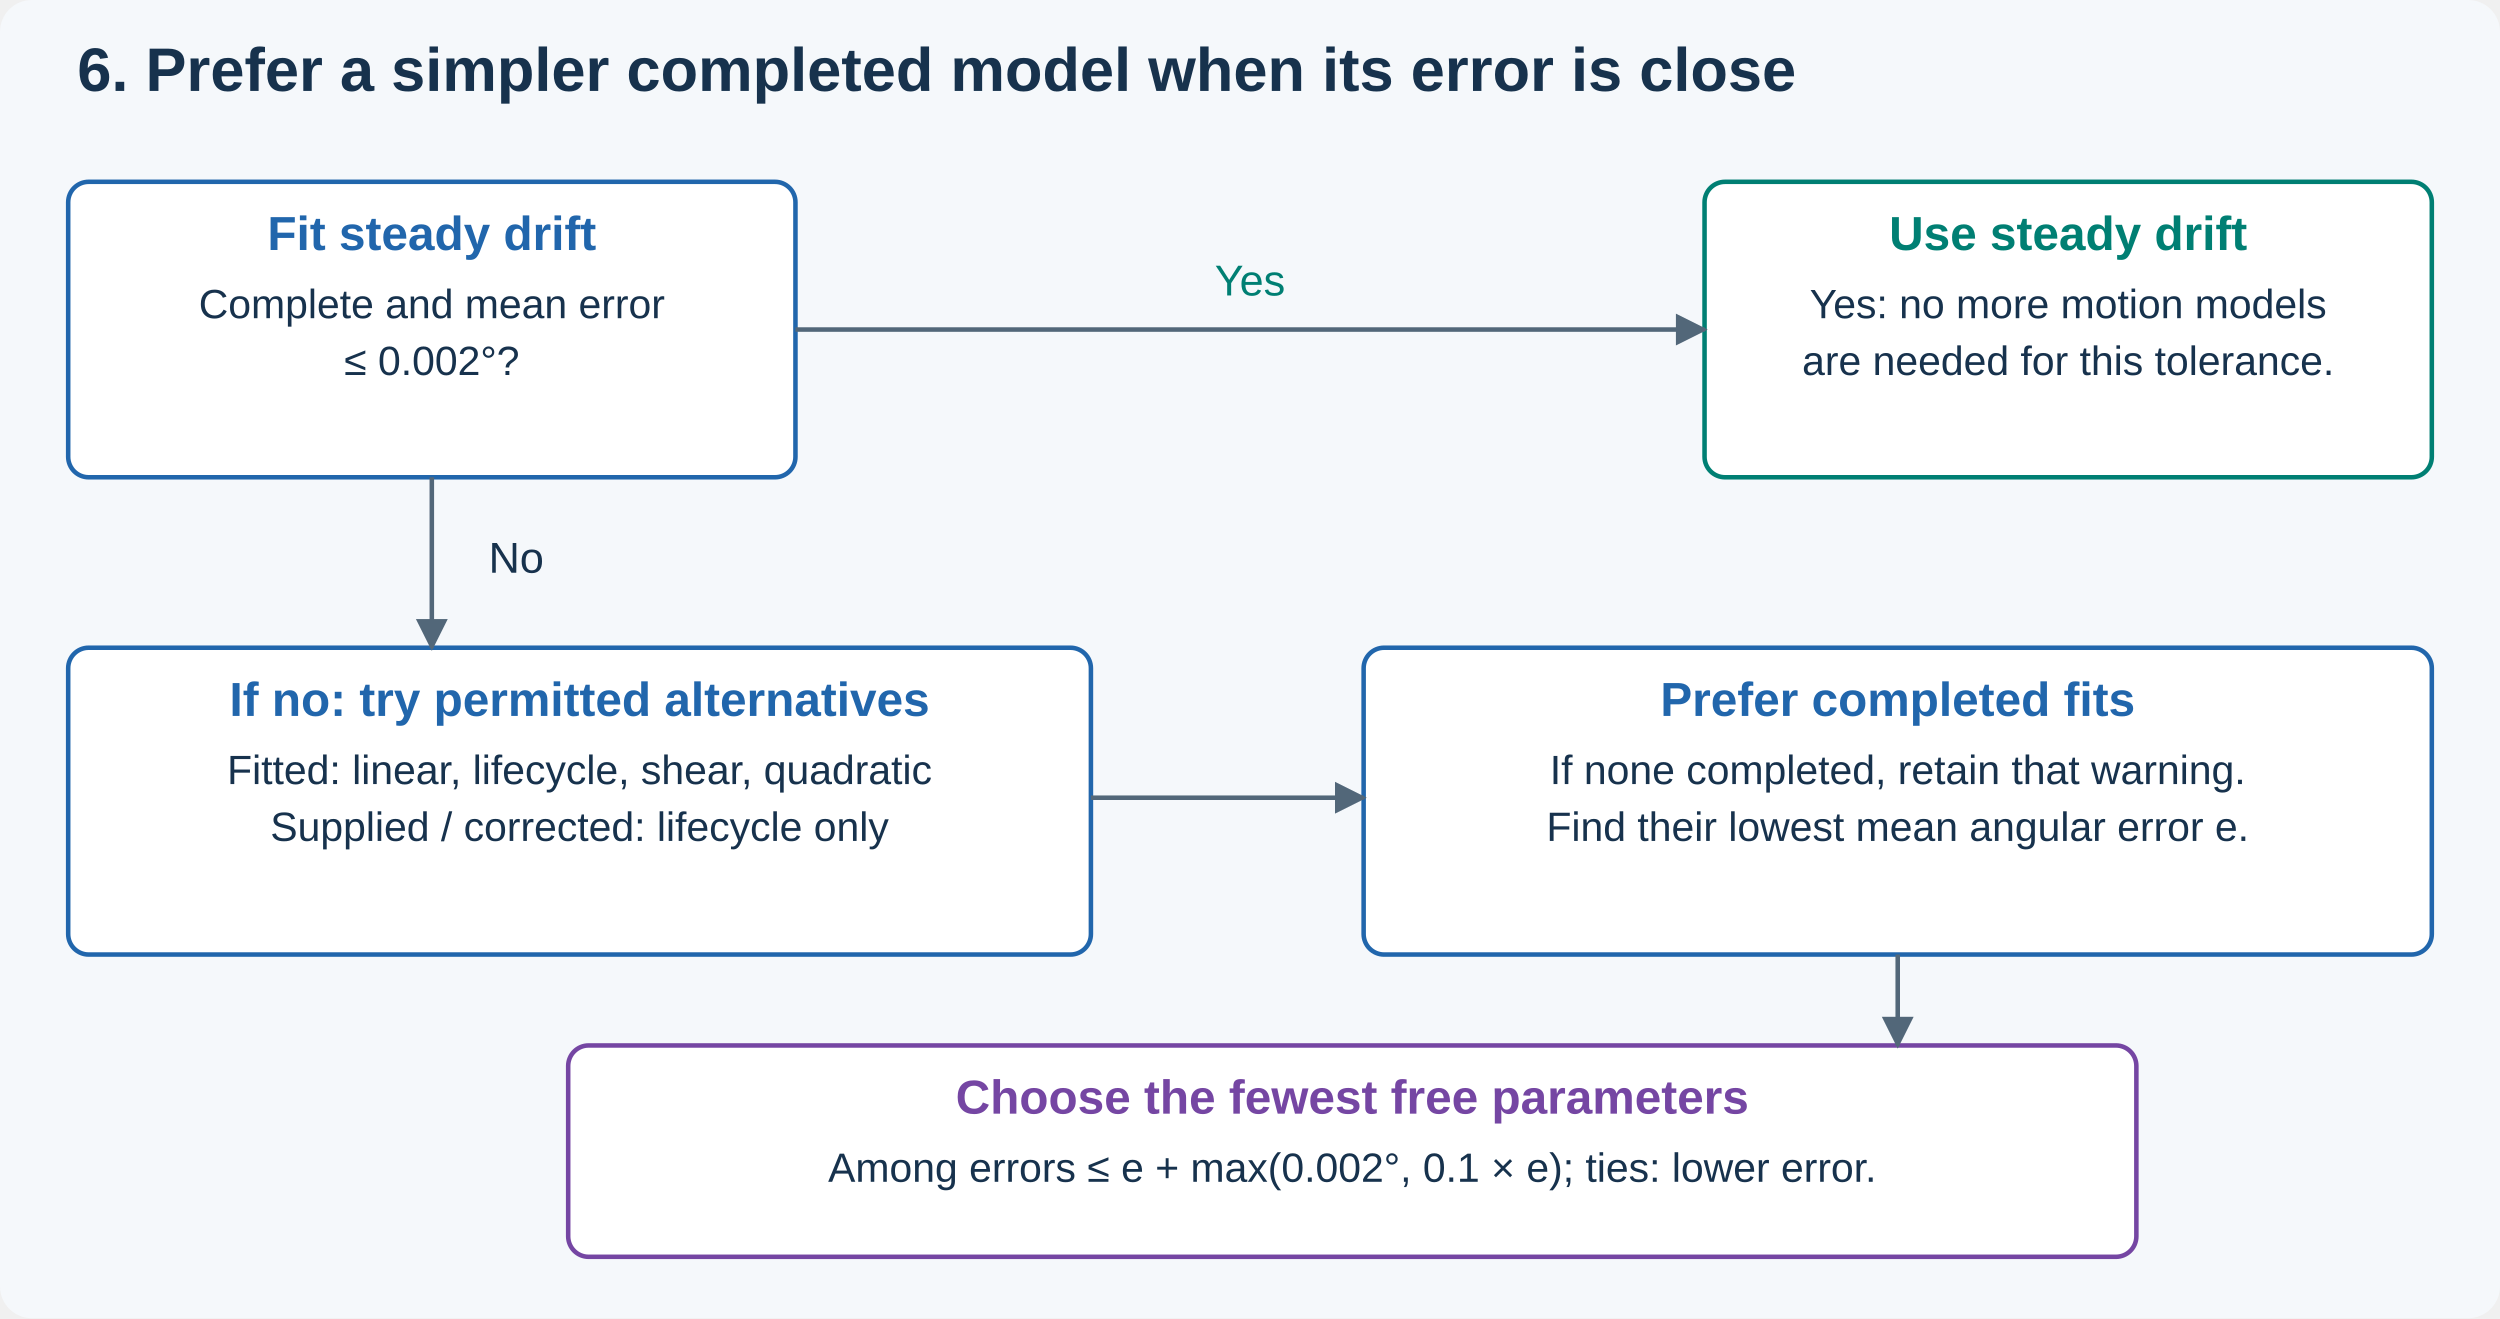
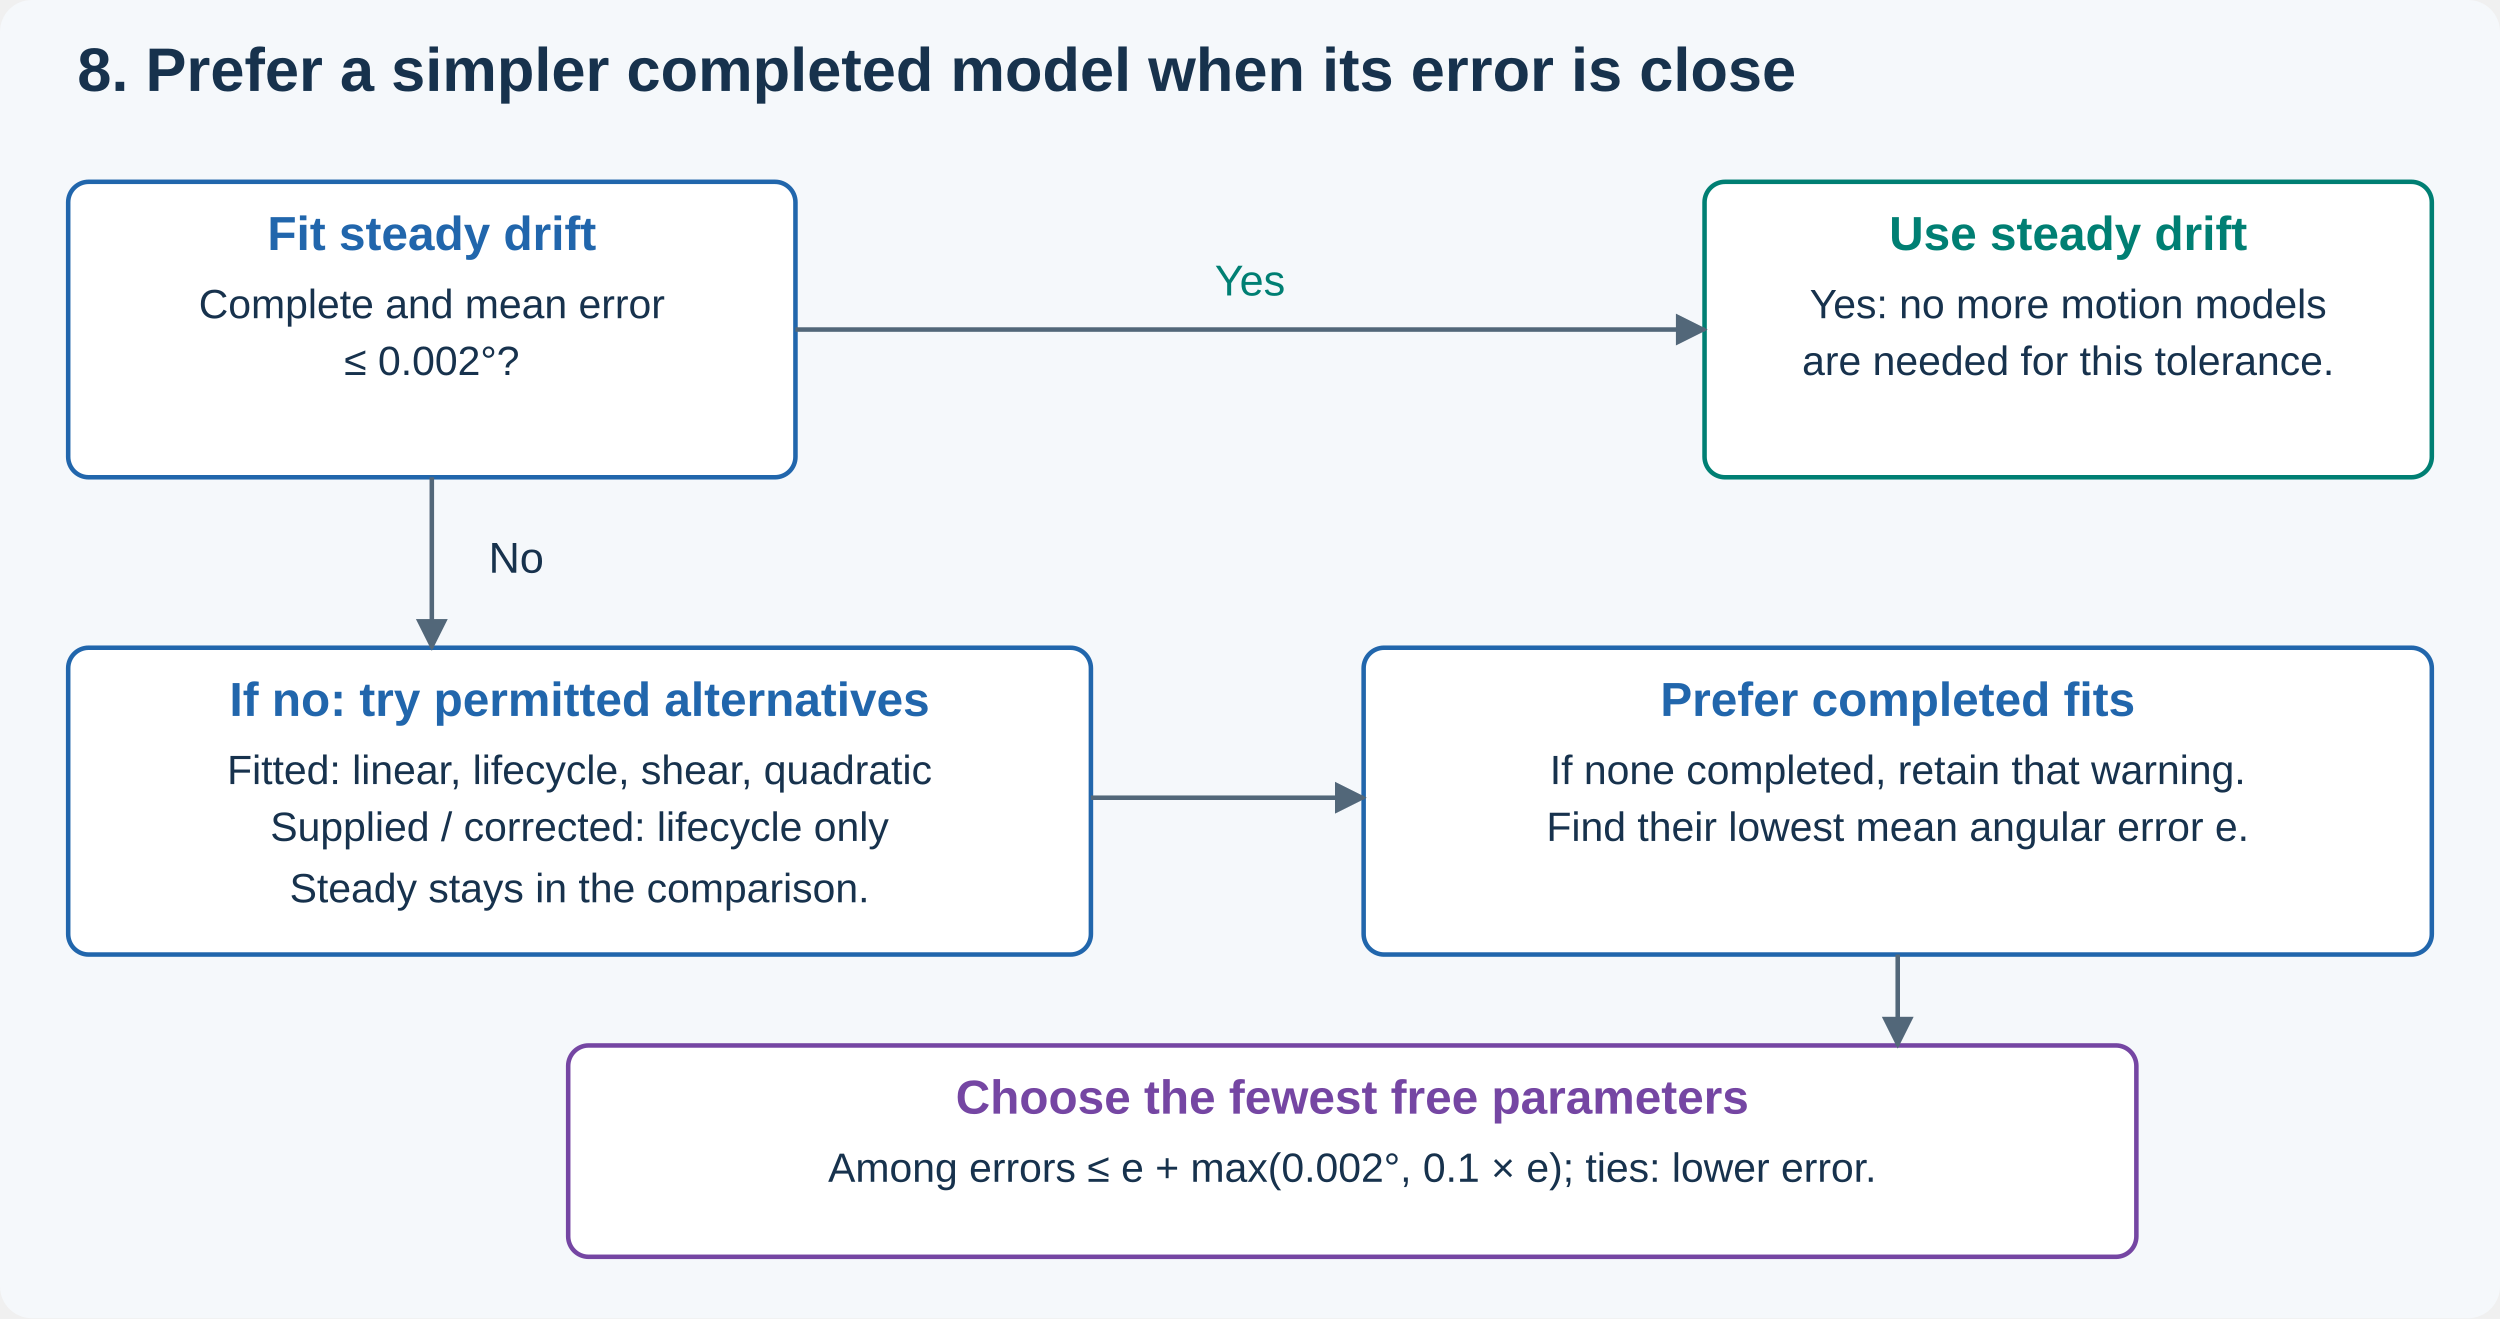
<svg xmlns="http://www.w3.org/2000/svg" width="1100" height="580" viewBox="0 0 1100 580" role="img" aria-labelledby="title desc">
  <defs>
    <marker id="arrow" viewBox="0 0 10 10" refX="9" refY="5" markerWidth="7" markerHeight="7" orient="auto-start-reverse">
      <path d="M0 0L10 5L0 10Z" fill="#526779" />
    </marker>
  </defs>
  <rect width="1100" height="580" rx="14" fill="#f5f8fb" />
  <g font-family="Arial, Helvetica, sans-serif" fill="#17324d">
-     <text x="34" y="40" font-size="27" fill="#17324d" text-anchor="start" font-weight="bold">6. Prefer a simpler completed model when its error is close</text>
+     <text x="34" y="40" font-size="27" fill="#17324d" text-anchor="start" font-weight="bold">8. Prefer a simpler completed model when its error is close</text>
    <rect x="30" y="80" width="320" height="130" rx="9" fill="white" stroke="#2166ac" stroke-width="2" />
    <text x="190.0" y="110" font-size="21" fill="#2166ac" text-anchor="middle" font-weight="bold">Fit steady drift</text>
    <text x="190.0" y="140" font-size="18" fill="#17324d" text-anchor="middle" font-weight="normal">Complete and mean error</text>
    <text x="190.0" y="165" font-size="18" fill="#17324d" text-anchor="middle" font-weight="normal">≤ 0.002°?</text>
    <rect x="750" y="80" width="320" height="130" rx="9" fill="white" stroke="#007f73" stroke-width="2" />
    <text x="910.0" y="110" font-size="21" fill="#007f73" text-anchor="middle" font-weight="bold">Use steady drift</text>
    <text x="910.0" y="140" font-size="18" fill="#17324d" text-anchor="middle" font-weight="normal">Yes: no more motion models</text>
    <text x="910.0" y="165" font-size="18" fill="#17324d" text-anchor="middle" font-weight="normal">are needed for this tolerance.</text>
    <line x1="350.00" y1="145.00" x2="750.00" y2="145.00" stroke="#526779" stroke-width="2" marker-end="url(#arrow)" />
    <text x="550" y="130" font-size="19" fill="#007f73" text-anchor="middle" font-weight="normal">Yes</text>
    <rect x="30" y="285" width="450" height="135" rx="9" fill="white" stroke="#2166ac" stroke-width="2" />
    <text x="255.0" y="315" font-size="21" fill="#2166ac" text-anchor="middle" font-weight="bold">If no: try permitted alternatives</text>
    <text x="255.0" y="345" font-size="18" fill="#17324d" text-anchor="middle" font-weight="normal">Fitted: linear, lifecycle, shear, quadratic</text>
    <text x="255.0" y="370" font-size="18" fill="#17324d" text-anchor="middle" font-weight="normal">Supplied / corrected: lifecycle only</text>
+     <text x="255.0" y="397" font-size="18" fill="#17324d" text-anchor="middle" font-weight="normal">Steady stays in the comparison.</text>
    <line x1="190.00" y1="210.00" x2="190.00" y2="285.00" stroke="#526779" stroke-width="2" marker-end="url(#arrow)" />
    <text x="215" y="252" font-size="19" fill="#17324d" text-anchor="start" font-weight="normal">No</text>
    <rect x="600" y="285" width="470" height="135" rx="9" fill="white" stroke="#2166ac" stroke-width="2" />
    <text x="835.0" y="315" font-size="21" fill="#2166ac" text-anchor="middle" font-weight="bold">Prefer completed fits</text>
    <text x="835.0" y="345" font-size="18" fill="#17324d" text-anchor="middle" font-weight="normal">If none completed, retain that warning.</text>
    <text x="835.0" y="370" font-size="18" fill="#17324d" text-anchor="middle" font-weight="normal">Find their lowest mean angular error e.</text>
    <line x1="480.00" y1="351.00" x2="600.00" y2="351.00" stroke="#526779" stroke-width="2" marker-end="url(#arrow)" />
    <rect x="250" y="460" width="690" height="93" rx="9" fill="white" stroke="#7546a3" stroke-width="2" />
    <text x="595.0" y="490" font-size="21" fill="#7546a3" text-anchor="middle" font-weight="bold">Choose the fewest free parameters</text>
    <text x="595.0" y="520" font-size="18" fill="#17324d" text-anchor="middle" font-weight="normal">Among errors ≤ e + max(0.002°, 0.1 × e); ties: lower error.</text>
    <line x1="835.00" y1="420.00" x2="835.00" y2="460.00" stroke="#526779" stroke-width="2" marker-end="url(#arrow)" />
  </g>
</svg>
